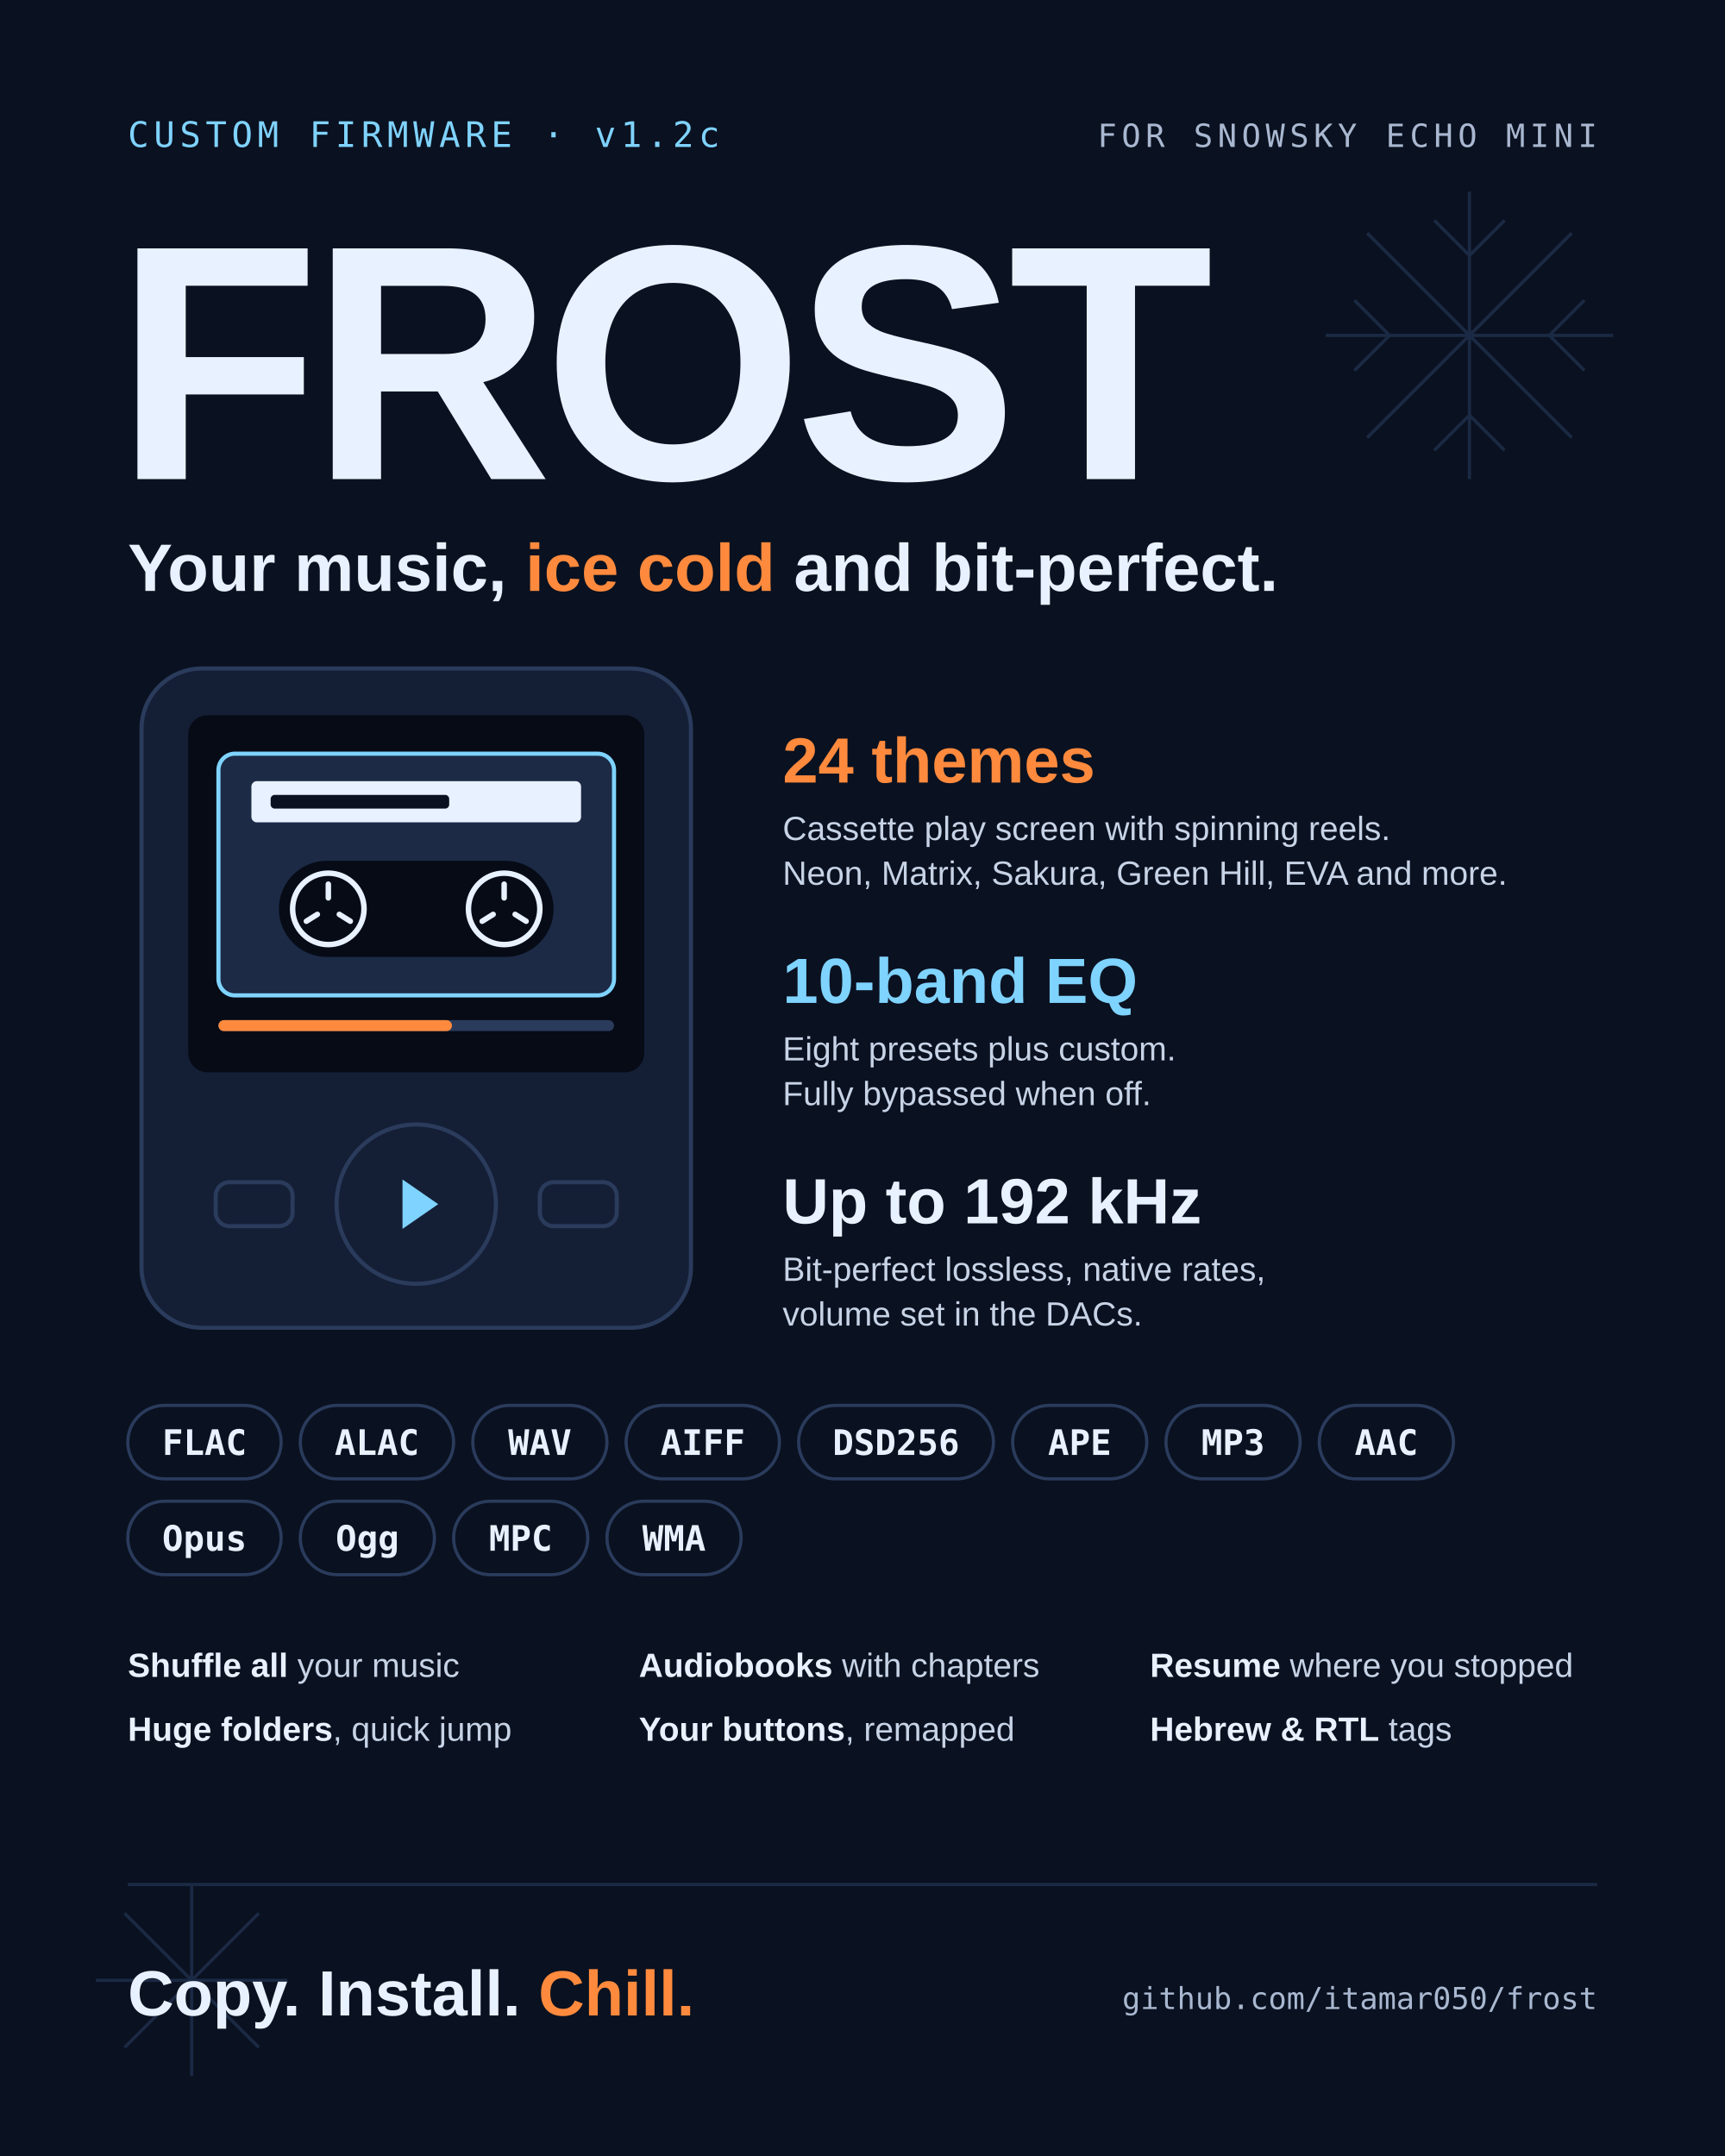
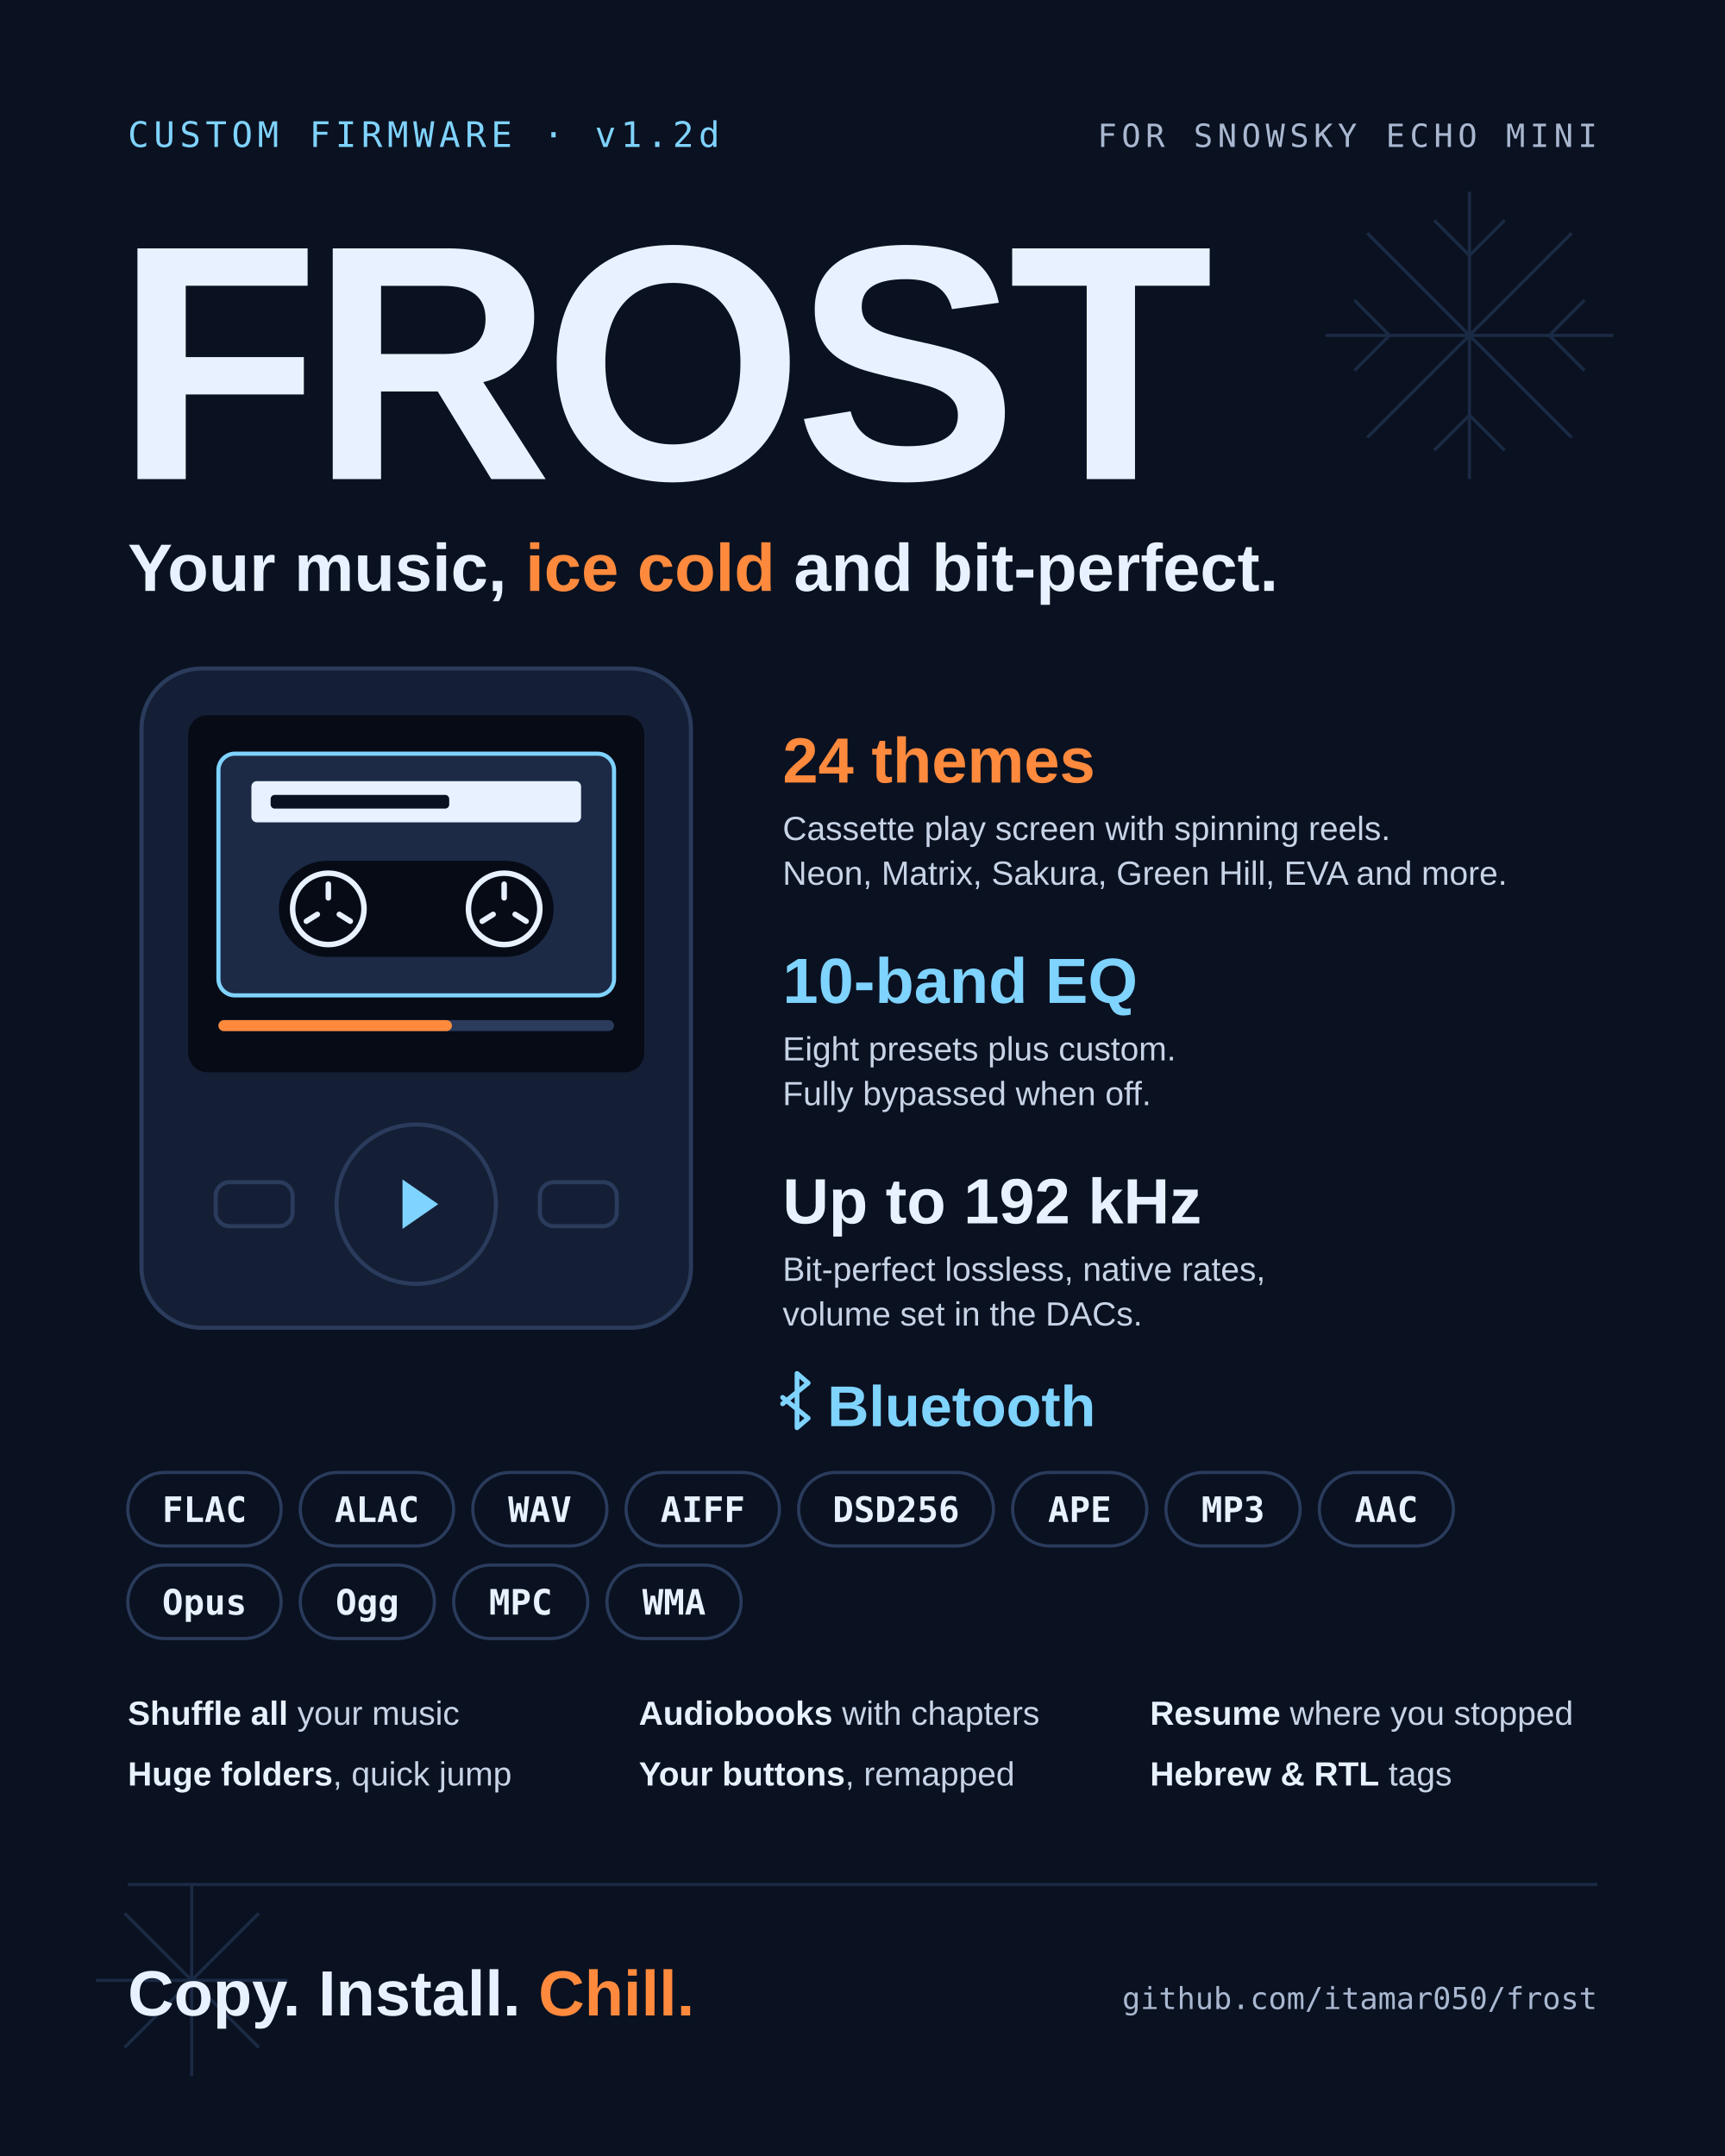
<svg xmlns="http://www.w3.org/2000/svg" width="1080" height="1350" viewBox="0 0 1080 1350" role="img" aria-label="FROST custom firmware for the SNOWSKY Echo Mini: 24 themes, 10-band EQ, bit-perfect playback up to 192 kHz">
  <rect width="1080" height="1350" fill="#0A1120" />
  <g stroke="#1B2A44" stroke-width="2" fill="none">
    <path d="M920 120v180M830 210h180M856 146l128 128M984 146l-128 128M920 160l-22-22M920 160l22-22M920 260l-22 22M920 260l22 22M870 210l-22-22M870 210l-22 22M970 210l22-22M970 210l22 22" />
    <path d="M120 1180v120M60 1240h120M78 1198l84 84M162 1198l-84 84" />
  </g>
  <g font-family="Menlo, Consolas, 'DejaVu Sans Mono', monospace" font-size="22" letter-spacing="3">
-     <text x="80" y="92" fill="#7FD3FF">CUSTOM FIRMWARE · v1.2c</text>
+     <text x="80" y="92" fill="#7FD3FF">CUSTOM FIRMWARE · v1.2d</text>
    <text x="1000" y="92" fill="#A9B8D0" text-anchor="end" font-size="20">FOR SNOWSKY ECHO MINI</text>
  </g>
  <text x="72" y="300" fill="#E8F1FF" font-family="'Arial Black', 'Helvetica Neue', Arial, sans-serif" font-weight="900" font-size="210" letter-spacing="-6">FROST</text>
  <text x="80" y="370" fill="#E8F1FF" font-family="'Helvetica Neue', Arial, sans-serif" font-weight="700" font-size="42">Your music, <tspan fill="#FF8A3D">ice cold</tspan> and bit-perfect.</text>
  <g transform="translate(80 410) scale(0.86)">
    <rect x="10" y="10" width="400" height="480" rx="44" fill="#141F36" stroke="#2A3B5C" stroke-width="3" />
    <rect x="44" y="44" width="332" height="260" rx="14" fill="#060B16" />
    <rect x="66" y="72" width="288" height="176" rx="12" fill="#1C2A46" stroke="#7FD3FF" stroke-width="3" />
    <rect x="90" y="92" width="240" height="30" rx="4" fill="#E8F1FF" />
    <rect x="104" y="102" width="130" height="10" rx="3" fill="#0A1120" />
    <rect x="110" y="150" width="200" height="70" rx="35" fill="#060B16" />
    <circle cx="146" cy="185" r="26" fill="none" stroke="#E8F1FF" stroke-width="4" />
    <circle cx="274" cy="185" r="26" fill="none" stroke="#E8F1FF" stroke-width="4" />
    <path d="M146 167v10M130 194l8-5M162 194l-8-5M274 167v10M258 194l8-5M290 194l-8-5" stroke="#E8F1FF" stroke-width="4" stroke-linecap="round" />
    <rect x="66" y="266" width="288" height="8" rx="4" fill="#2A3B5C" />
    <rect x="66" y="266" width="170" height="8" rx="4" fill="#FF8A3D" />
    <circle cx="210" cy="400" r="58" fill="none" stroke="#2A3B5C" stroke-width="3" />
    <path d="M200 382l26 18-26 18z" fill="#7FD3FF" />
    <rect x="64" y="384" width="56" height="32" rx="10" fill="none" stroke="#2A3B5C" stroke-width="3" />
    <rect x="300" y="384" width="56" height="32" rx="10" fill="none" stroke="#2A3B5C" stroke-width="3" />
  </g>
  <g font-family="'Helvetica Neue', Arial, sans-serif">
    <text x="490" y="490" fill="#FF8A3D" font-weight="900" font-size="40">24 themes</text>
    <text x="490" y="526" fill="#C7D3E6" font-size="21">Cassette play screen with spinning reels.</text>
    <text x="490" y="554" fill="#C7D3E6" font-size="21">Neon, Matrix, Sakura, Green Hill, EVA and more.</text>
    <text x="490" y="628" fill="#7FD3FF" font-weight="900" font-size="40">10-band EQ</text>
    <text x="490" y="664" fill="#C7D3E6" font-size="21">Eight presets plus custom.</text>
    <text x="490" y="692" fill="#C7D3E6" font-size="21">Fully bypassed when off.</text>
    <text x="490" y="766" fill="#E8F1FF" font-weight="900" font-size="40">Up to 192 kHz</text>
    <text x="490" y="802" fill="#C7D3E6" font-size="21">Bit-perfect lossless, native rates,</text>
    <text x="490" y="830" fill="#C7D3E6" font-size="21">volume set in the DACs.</text>
+     <path d="M490 875l16 13-7 6V860l7 6-16 13" fill="none" stroke="#7FD3FF" stroke-width="3" stroke-linecap="round" stroke-linejoin="round" />
+     <text x="518" y="893" fill="#7FD3FF" font-weight="900" font-size="36">Bluetooth</text>
  </g>
  <g font-family="Menlo, Consolas, 'DejaVu Sans Mono', monospace" font-weight="700" font-size="22" fill="#E8F1FF" stroke="none">
    <g fill="none" stroke="#2A3B5C" stroke-width="2">
-       <rect x="80" y="880" width="96" height="46" rx="23" />
-       <rect x="188" y="880" width="96" height="46" rx="23" />
-       <rect x="296" y="880" width="84" height="46" rx="23" />
-       <rect x="392" y="880" width="96" height="46" rx="23" />
-       <rect x="500" y="880" width="122" height="46" rx="23" />
-       <rect x="634" y="880" width="84" height="46" rx="23" />
-       <rect x="730" y="880" width="84" height="46" rx="23" />
-       <rect x="826" y="880" width="84" height="46" rx="23" />
-       <rect x="80" y="940" width="96" height="46" rx="23" />
-       <rect x="188" y="940" width="84" height="46" rx="23" />
-       <rect x="284" y="940" width="84" height="46" rx="23" />
-       <rect x="380" y="940" width="84" height="46" rx="23" />
+       <rect x="80" y="922" width="96" height="46" rx="23" />
+       <rect x="188" y="922" width="96" height="46" rx="23" />
+       <rect x="296" y="922" width="84" height="46" rx="23" />
+       <rect x="392" y="922" width="96" height="46" rx="23" />
+       <rect x="500" y="922" width="122" height="46" rx="23" />
+       <rect x="634" y="922" width="84" height="46" rx="23" />
+       <rect x="730" y="922" width="84" height="46" rx="23" />
+       <rect x="826" y="922" width="84" height="46" rx="23" />
+       <rect x="80" y="980" width="96" height="46" rx="23" />
+       <rect x="188" y="980" width="84" height="46" rx="23" />
+       <rect x="284" y="980" width="84" height="46" rx="23" />
+       <rect x="380" y="980" width="84" height="46" rx="23" />
    </g>
    <g text-anchor="middle">
-       <text x="128" y="911">FLAC</text>
-       <text x="236" y="911">ALAC</text>
-       <text x="338" y="911">WAV</text>
-       <text x="440" y="911">AIFF</text>
-       <text x="561" y="911">DSD256</text>
-       <text x="676" y="911">APE</text>
-       <text x="772" y="911">MP3</text>
-       <text x="868" y="911">AAC</text>
-       <text x="128" y="971">Opus</text>
-       <text x="230" y="971">Ogg</text>
-       <text x="326" y="971">MPC</text>
-       <text x="422" y="971">WMA</text>
+       <text x="128" y="953">FLAC</text>
+       <text x="236" y="953">ALAC</text>
+       <text x="338" y="953">WAV</text>
+       <text x="440" y="953">AIFF</text>
+       <text x="561" y="953">DSD256</text>
+       <text x="676" y="953">APE</text>
+       <text x="772" y="953">MP3</text>
+       <text x="868" y="953">AAC</text>
+       <text x="128" y="1011">Opus</text>
+       <text x="230" y="1011">Ogg</text>
+       <text x="326" y="1011">MPC</text>
+       <text x="422" y="1011">WMA</text>
    </g>
  </g>
  <g font-family="'Helvetica Neue', Arial, sans-serif" font-size="21" fill="#C7D3E6">
-     <text x="80" y="1050">
+     <text x="80" y="1080">
      <tspan fill="#E8F1FF" font-weight="700">Shuffle all</tspan> your music</text>
-     <text x="400" y="1050">
+     <text x="400" y="1080">
      <tspan fill="#E8F1FF" font-weight="700">Audiobooks</tspan> with chapters</text>
-     <text x="720" y="1050">
+     <text x="720" y="1080">
      <tspan fill="#E8F1FF" font-weight="700">Resume</tspan> where you stopped</text>
-     <text x="80" y="1090">
+     <text x="80" y="1118">
      <tspan fill="#E8F1FF" font-weight="700">Huge folders</tspan>, quick jump</text>
-     <text x="400" y="1090">
+     <text x="400" y="1118">
      <tspan fill="#E8F1FF" font-weight="700">Your buttons</tspan>, remapped</text>
-     <text x="720" y="1090">
+     <text x="720" y="1118">
      <tspan fill="#E8F1FF" font-weight="700">Hebrew &amp; RTL</tspan> tags</text>
  </g>
  <path d="M80 1180h920" stroke="#1B2A44" stroke-width="2" />
  <text x="80" y="1262" fill="#E8F1FF" font-family="'Arial Black', 'Helvetica Neue', Arial, sans-serif" font-weight="900" font-size="40">Copy. Install. <tspan fill="#FF8A3D">Chill.</tspan>
  </text>
  <text x="1000" y="1258" fill="#A9B8D0" font-family="Menlo, Consolas, 'DejaVu Sans Mono', monospace" font-size="19" text-anchor="end">github.com/itamar050/frost</text>
</svg>
